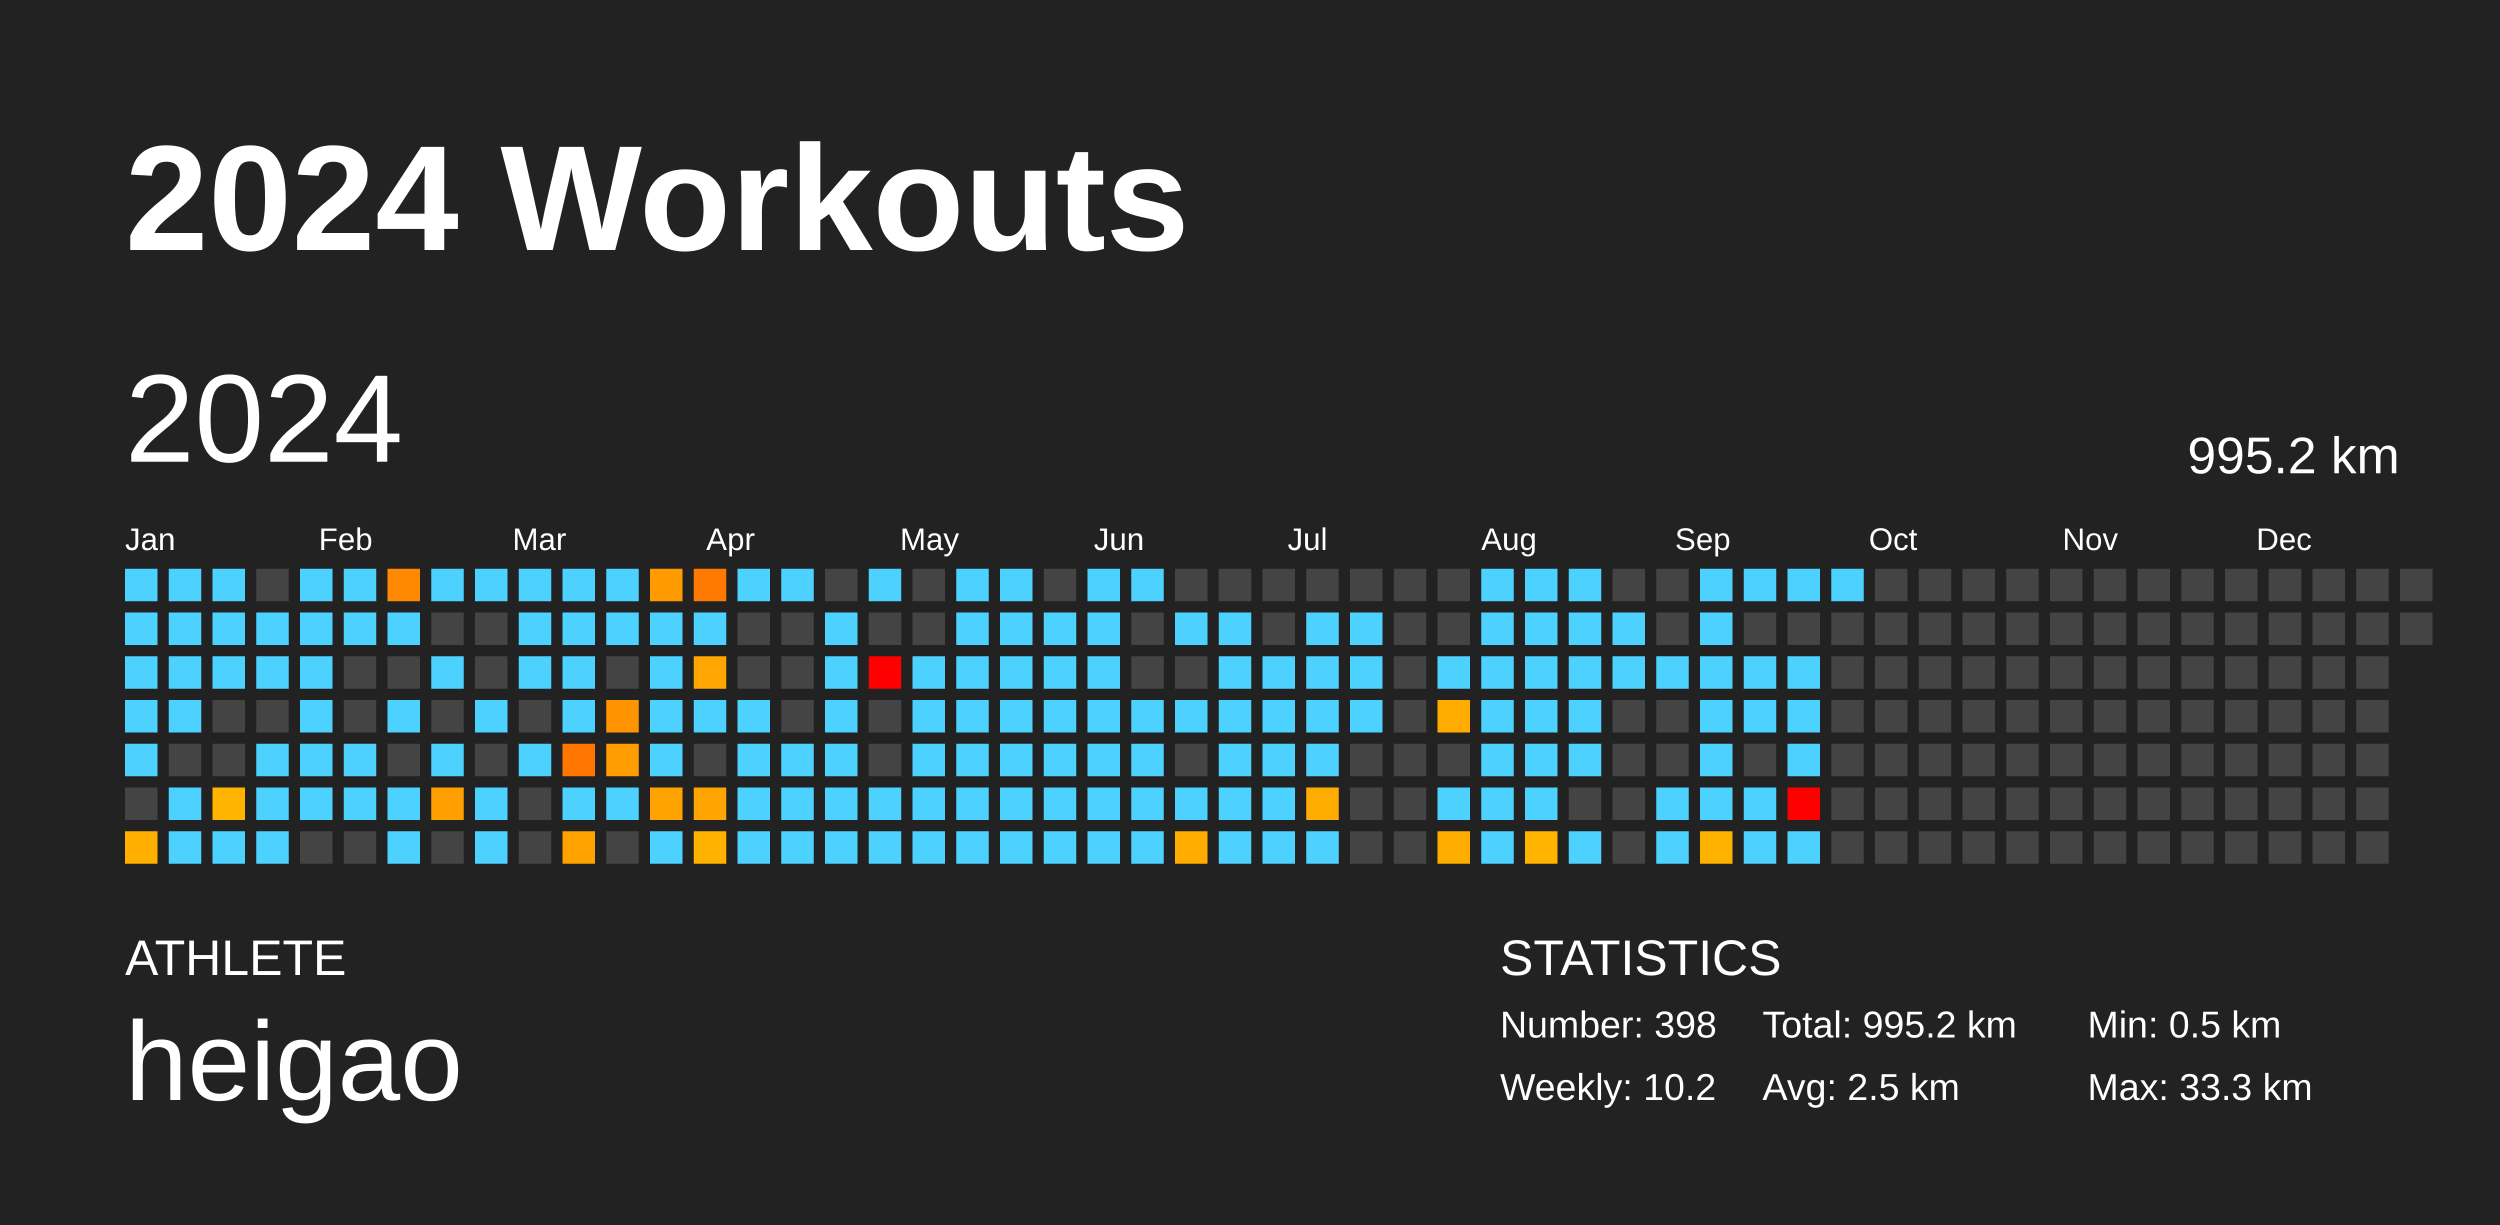
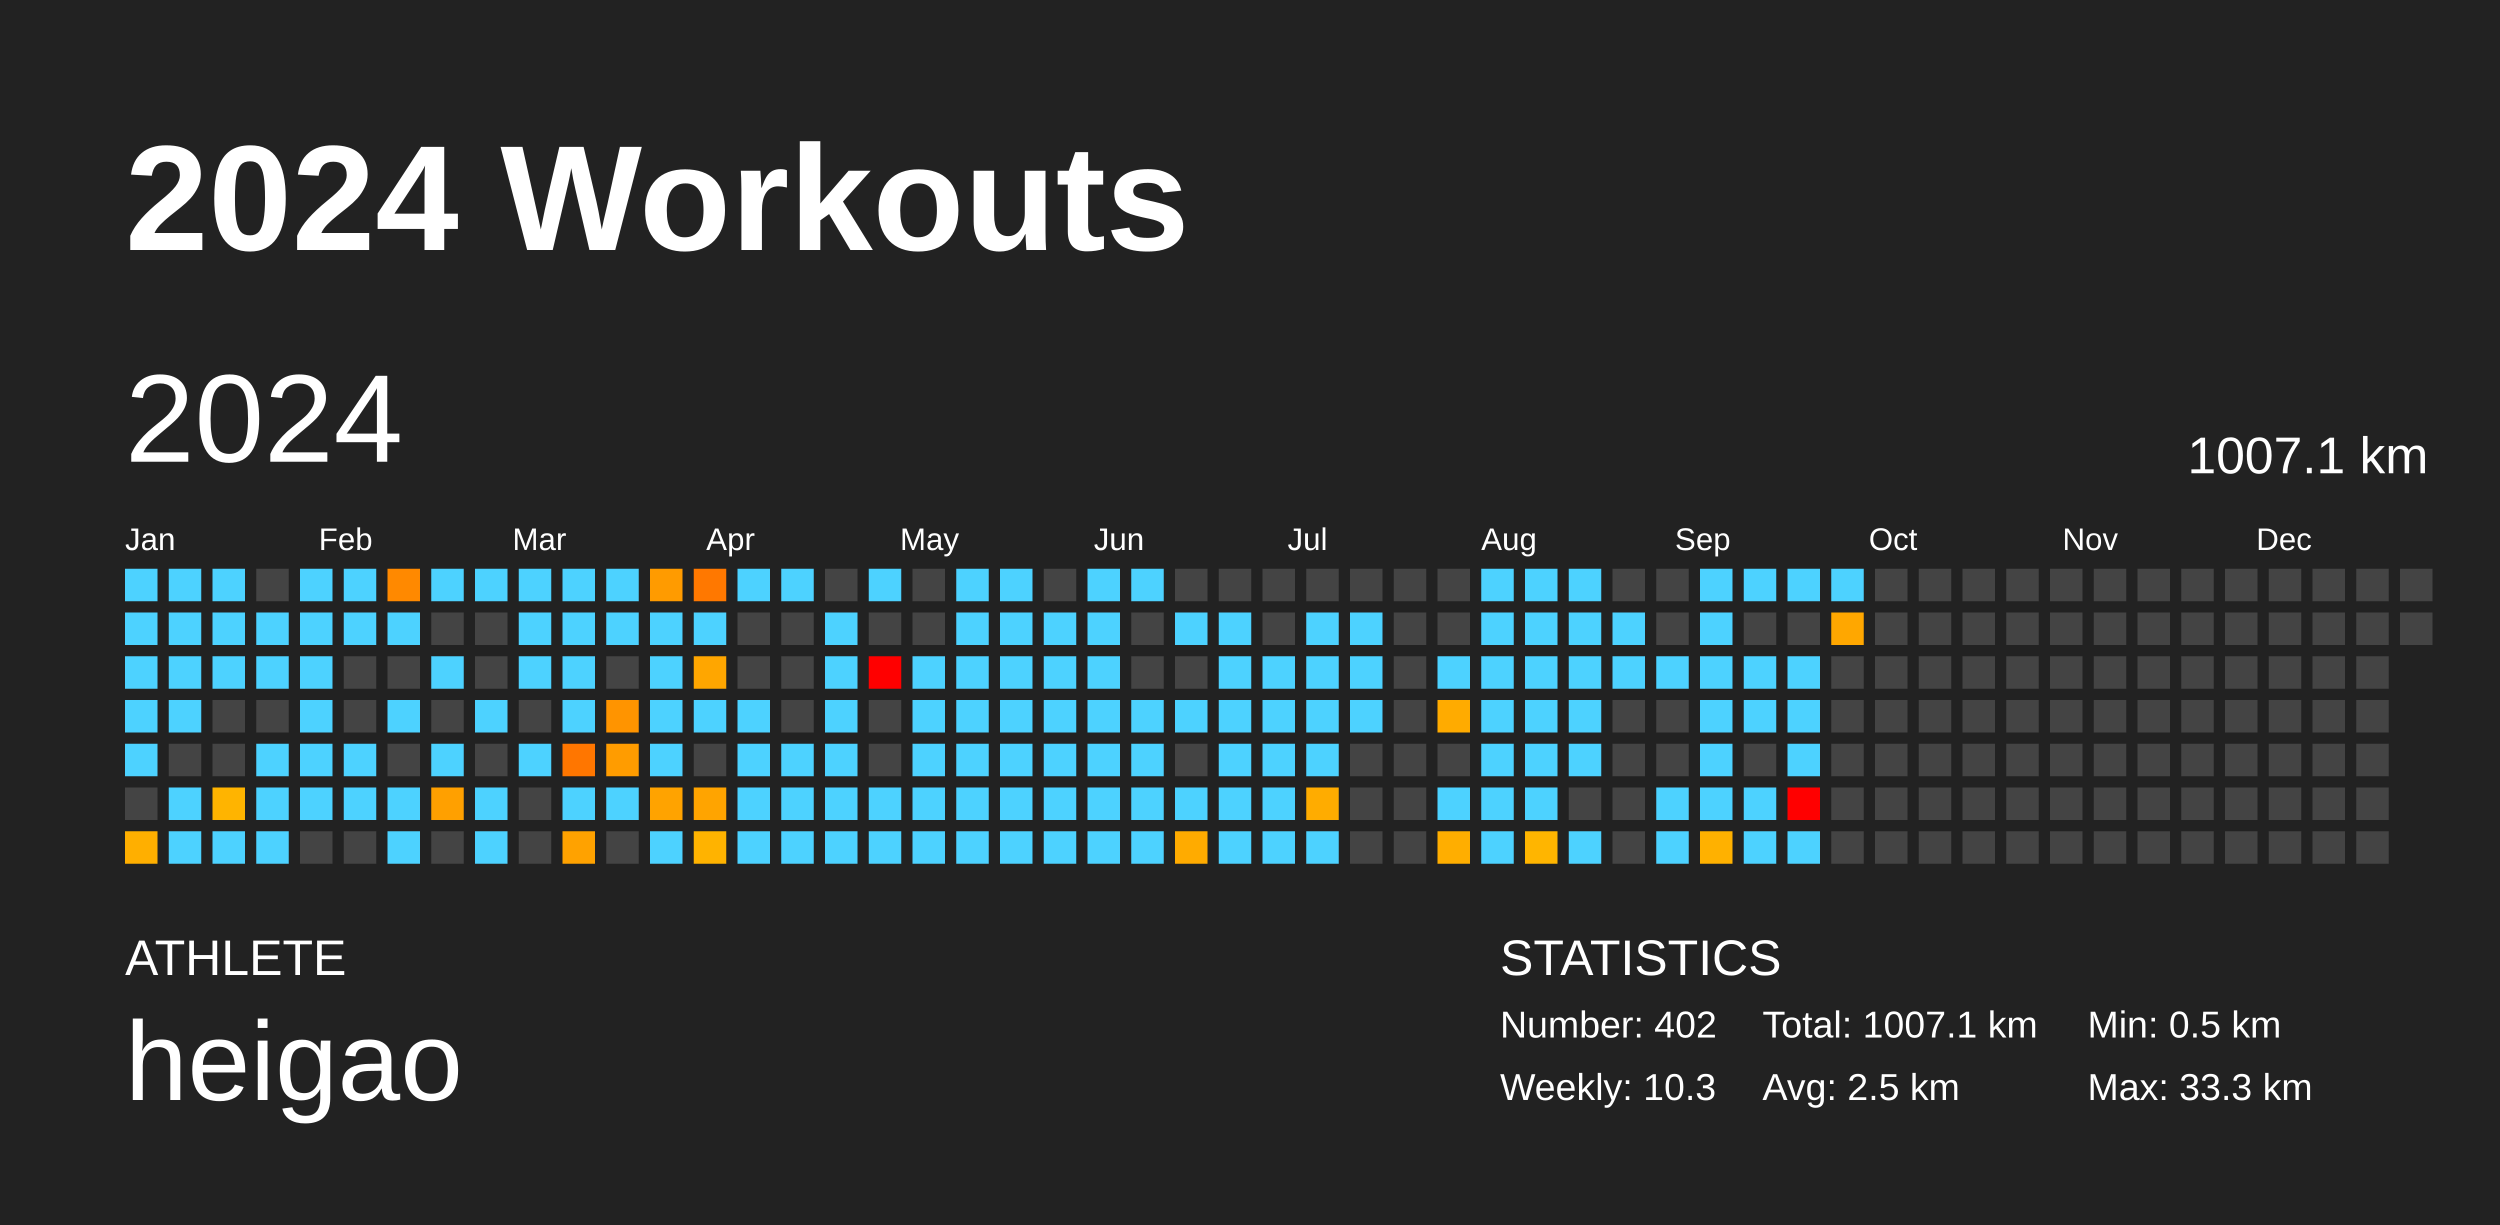
<svg xmlns="http://www.w3.org/2000/svg" baseProfile="full" height="98mm" version="1.1" viewBox="0,0,200,98" width="200mm">
  <defs />
  <rect fill="#222222" height="98" width="200" x="0" y="0" />
  <text fill="#FFFFFF" style="font-size:12px; font-family:Arial; font-weight:bold;" x="10" y="20">2024 Workouts</text>
  <text fill="#FFFFFF" style="font-size:4px; font-family:Arial" x="10" y="78">ATHLETE</text>
  <text fill="#FFFFFF" style="font-size:9px; font-family:Arial" x="10" y="88">heigao</text>
  <text fill="#FFFFFF" style="font-size:4px; font-family:Arial" x="120" y="78">STATISTICS</text>
-   <text fill="#FFFFFF" style="font-size:3px; font-family:Arial" x="120" y="83">Number: 398</text>
-   <text fill="#FFFFFF" style="font-size:3px; font-family:Arial" x="120" y="88">Weekly: 10.2</text>
-   <text fill="#FFFFFF" style="font-size:3px; font-family:Arial" x="141" y="83">Total: 995.2 km</text>
+   <text fill="#FFFFFF" style="font-size:3px; font-family:Arial" x="120" y="83">Number: 402</text>
+   <text fill="#FFFFFF" style="font-size:3px; font-family:Arial" x="120" y="88">Weekly: 10.3</text>
+   <text fill="#FFFFFF" style="font-size:3px; font-family:Arial" x="141" y="83">Total: 1007.1 km</text>
  <text fill="#FFFFFF" style="font-size:3px; font-family:Arial" x="141" y="88">Avg: 2.5 km</text>
  <text fill="#FFFFFF" style="font-size:3px; font-family:Arial" x="167" y="83">Min: 0.5 km</text>
  <text fill="#FFFFFF" style="font-size:3px; font-family:Arial" x="167" y="88">Max: 33.3 km</text>
  <text dominant-baseline="hanging" fill="#FFFFFF" style="font-size:10.0px; font-family:Arial;" x="10" y="30">2024</text>
-   <text dominant-baseline="hanging" fill="#FFFFFF" style="font-size:4.125px; font-family:Arial;" x="175" y="35">995.2 km</text>
+   <text dominant-baseline="hanging" fill="#FFFFFF" style="font-size:4.125px; font-family:Arial;" x="175" y="35">1007.1 km</text>
  <text fill="#FFFFFF" style="font-size:2.5px; font-family:Arial" x="10.0" y="44">Jan</text>
  <text fill="#FFFFFF" style="font-size:2.5px; font-family:Arial" x="25.5" y="44">Feb</text>
  <text fill="#FFFFFF" style="font-size:2.5px; font-family:Arial" x="41.0" y="44">Mar</text>
  <text fill="#FFFFFF" style="font-size:2.5px; font-family:Arial" x="56.5" y="44">Apr</text>
  <text fill="#FFFFFF" style="font-size:2.5px; font-family:Arial" x="72.0" y="44">May</text>
  <text fill="#FFFFFF" style="font-size:2.5px; font-family:Arial" x="87.5" y="44">Jun</text>
  <text fill="#FFFFFF" style="font-size:2.5px; font-family:Arial" x="103.0" y="44">Jul</text>
  <text fill="#FFFFFF" style="font-size:2.5px; font-family:Arial" x="118.5" y="44">Aug</text>
  <text fill="#FFFFFF" style="font-size:2.5px; font-family:Arial" x="134.0" y="44">Sep</text>
  <text fill="#FFFFFF" style="font-size:2.5px; font-family:Arial" x="149.5" y="44">Oct</text>
  <text fill="#FFFFFF" style="font-size:2.5px; font-family:Arial" x="165.0" y="44">Nov</text>
  <text fill="#FFFFFF" style="font-size:2.5px; font-family:Arial" x="180.5" y="44">Dec</text>
  <rect fill="#4dd2ff" height="2.6" width="2.6" x="10.0" y="45.5" />
  <rect fill="#4dd2ff" height="2.6" width="2.6" x="10.0" y="49.0" />
  <rect fill="#4dd2ff" height="2.6" width="2.6" x="10.0" y="52.5" />
  <rect fill="#4dd2ff" height="2.6" width="2.6" x="10.0" y="56.0" />
  <rect fill="#4dd2ff" height="2.6" width="2.6" x="10.0" y="59.5" />
  <rect fill="#444444" height="2.6" width="2.6" x="10.0" y="63.0" />
  <rect fill="#ffaf00" height="2.6" width="2.6" x="10.0" y="66.5" />
  <rect fill="#4dd2ff" height="2.6" width="2.6" x="13.5" y="45.5" />
  <rect fill="#4dd2ff" height="2.6" width="2.6" x="13.5" y="49.0" />
  <rect fill="#4dd2ff" height="2.6" width="2.6" x="13.5" y="52.5" />
  <rect fill="#4dd2ff" height="2.6" width="2.6" x="13.5" y="56.0" />
  <rect fill="#444444" height="2.6" width="2.6" x="13.5" y="59.5" />
  <rect fill="#4dd2ff" height="2.6" width="2.6" x="13.5" y="63.0" />
  <rect fill="#4dd2ff" height="2.6" width="2.6" x="13.5" y="66.5" />
  <rect fill="#4dd2ff" height="2.6" width="2.6" x="17.0" y="45.5" />
  <rect fill="#4dd2ff" height="2.6" width="2.6" x="17.0" y="49.0" />
  <rect fill="#4dd2ff" height="2.6" width="2.6" x="17.0" y="52.5" />
  <rect fill="#444444" height="2.6" width="2.6" x="17.0" y="56.0" />
  <rect fill="#444444" height="2.6" width="2.6" x="17.0" y="59.5" />
  <rect fill="#ffb400" height="2.6" width="2.6" x="17.0" y="63.0" />
  <rect fill="#4dd2ff" height="2.6" width="2.6" x="17.0" y="66.5" />
  <rect fill="#444444" height="2.6" width="2.6" x="20.5" y="45.5" />
  <rect fill="#4dd2ff" height="2.6" width="2.6" x="20.5" y="49.0" />
  <rect fill="#4dd2ff" height="2.6" width="2.6" x="20.5" y="52.5" />
  <rect fill="#444444" height="2.6" width="2.6" x="20.5" y="56.0" />
  <rect fill="#4dd2ff" height="2.6" width="2.6" x="20.5" y="59.5" />
  <rect fill="#4dd2ff" height="2.6" width="2.6" x="20.5" y="63.0" />
  <rect fill="#4dd2ff" height="2.6" width="2.6" x="20.5" y="66.5" />
  <rect fill="#4dd2ff" height="2.6" width="2.6" x="24.0" y="45.5" />
  <rect fill="#4dd2ff" height="2.6" width="2.6" x="24.0" y="49.0" />
  <rect fill="#4dd2ff" height="2.6" width="2.6" x="24.0" y="52.5" />
  <rect fill="#4dd2ff" height="2.6" width="2.6" x="24.0" y="56.0" />
  <rect fill="#4dd2ff" height="2.6" width="2.6" x="24.0" y="59.5" />
  <rect fill="#4dd2ff" height="2.6" width="2.6" x="24.0" y="63.0" />
  <rect fill="#444444" height="2.6" width="2.6" x="24.0" y="66.5" />
  <rect fill="#4dd2ff" height="2.6" width="2.6" x="27.5" y="45.5" />
  <rect fill="#4dd2ff" height="2.6" width="2.6" x="27.5" y="49.0" />
  <rect fill="#444444" height="2.6" width="2.6" x="27.5" y="52.5" />
  <rect fill="#444444" height="2.6" width="2.6" x="27.5" y="56.0" />
  <rect fill="#4dd2ff" height="2.6" width="2.6" x="27.5" y="59.5" />
  <rect fill="#4dd2ff" height="2.6" width="2.6" x="27.5" y="63.0" />
  <rect fill="#444444" height="2.6" width="2.6" x="27.5" y="66.5" />
  <rect fill="#ff8900" height="2.6" width="2.6" x="31.0" y="45.5" />
  <rect fill="#4dd2ff" height="2.6" width="2.6" x="31.0" y="49.0" />
  <rect fill="#444444" height="2.6" width="2.6" x="31.0" y="52.5" />
  <rect fill="#4dd2ff" height="2.6" width="2.6" x="31.0" y="56.0" />
  <rect fill="#444444" height="2.6" width="2.6" x="31.0" y="59.5" />
  <rect fill="#4dd2ff" height="2.6" width="2.6" x="31.0" y="63.0" />
  <rect fill="#4dd2ff" height="2.6" width="2.6" x="31.0" y="66.5" />
  <rect fill="#4dd2ff" height="2.6" width="2.6" x="34.5" y="45.5" />
  <rect fill="#444444" height="2.6" width="2.6" x="34.5" y="49.0" />
  <rect fill="#4dd2ff" height="2.6" width="2.6" x="34.5" y="52.5" />
  <rect fill="#444444" height="2.6" width="2.6" x="34.5" y="56.0" />
  <rect fill="#4dd2ff" height="2.6" width="2.6" x="34.5" y="59.5" />
  <rect fill="#ffa000" height="2.6" width="2.6" x="34.5" y="63.0" />
  <rect fill="#444444" height="2.6" width="2.6" x="34.5" y="66.5" />
  <rect fill="#4dd2ff" height="2.6" width="2.6" x="38.0" y="45.5" />
  <rect fill="#444444" height="2.6" width="2.6" x="38.0" y="49.0" />
  <rect fill="#444444" height="2.6" width="2.6" x="38.0" y="52.5" />
  <rect fill="#4dd2ff" height="2.6" width="2.6" x="38.0" y="56.0" />
  <rect fill="#444444" height="2.6" width="2.6" x="38.0" y="59.5" />
  <rect fill="#4dd2ff" height="2.6" width="2.6" x="38.0" y="63.0" />
  <rect fill="#4dd2ff" height="2.6" width="2.6" x="38.0" y="66.5" />
  <rect fill="#4dd2ff" height="2.6" width="2.6" x="41.5" y="45.5" />
  <rect fill="#4dd2ff" height="2.6" width="2.6" x="41.5" y="49.0" />
  <rect fill="#4dd2ff" height="2.6" width="2.6" x="41.5" y="52.5" />
  <rect fill="#444444" height="2.6" width="2.6" x="41.5" y="56.0" />
  <rect fill="#4dd2ff" height="2.6" width="2.6" x="41.5" y="59.5" />
  <rect fill="#444444" height="2.6" width="2.6" x="41.5" y="63.0" />
  <rect fill="#444444" height="2.6" width="2.6" x="41.5" y="66.5" />
  <rect fill="#4dd2ff" height="2.6" width="2.6" x="45.0" y="45.5" />
  <rect fill="#4dd2ff" height="2.6" width="2.6" x="45.0" y="49.0" />
  <rect fill="#4dd2ff" height="2.6" width="2.6" x="45.0" y="52.5" />
  <rect fill="#4dd2ff" height="2.6" width="2.6" x="45.0" y="56.0" />
  <rect fill="#ff7600" height="2.6" width="2.6" x="45.0" y="59.5" />
  <rect fill="#4dd2ff" height="2.6" width="2.6" x="45.0" y="63.0" />
  <rect fill="#ffa200" height="2.6" width="2.6" x="45.0" y="66.5" />
  <rect fill="#4dd2ff" height="2.6" width="2.6" x="48.5" y="45.5" />
  <rect fill="#4dd2ff" height="2.6" width="2.6" x="48.5" y="49.0" />
  <rect fill="#444444" height="2.6" width="2.6" x="48.5" y="52.5" />
  <rect fill="#ff9400" height="2.6" width="2.6" x="48.5" y="56.0" />
  <rect fill="#ff9c00" height="2.6" width="2.6" x="48.5" y="59.5" />
  <rect fill="#4dd2ff" height="2.6" width="2.6" x="48.5" y="63.0" />
  <rect fill="#444444" height="2.6" width="2.6" x="48.5" y="66.5" />
  <rect fill="#ff9b00" height="2.6" width="2.6" x="52.0" y="45.5" />
  <rect fill="#4dd2ff" height="2.6" width="2.6" x="52.0" y="49.0" />
  <rect fill="#4dd2ff" height="2.6" width="2.6" x="52.0" y="52.5" />
  <rect fill="#4dd2ff" height="2.6" width="2.6" x="52.0" y="56.0" />
  <rect fill="#4dd2ff" height="2.6" width="2.6" x="52.0" y="59.5" />
  <rect fill="#ffa300" height="2.6" width="2.6" x="52.0" y="63.0" />
  <rect fill="#4dd2ff" height="2.6" width="2.6" x="52.0" y="66.5" />
  <rect fill="#ff7800" height="2.6" width="2.6" x="55.5" y="45.5" />
  <rect fill="#4dd2ff" height="2.6" width="2.6" x="55.5" y="49.0" />
  <rect fill="#ffa600" height="2.6" width="2.6" x="55.5" y="52.5" />
  <rect fill="#4dd2ff" height="2.6" width="2.6" x="55.5" y="56.0" />
  <rect fill="#444444" height="2.6" width="2.6" x="55.5" y="59.5" />
  <rect fill="#ffa400" height="2.6" width="2.6" x="55.5" y="63.0" />
  <rect fill="#ffb300" height="2.6" width="2.6" x="55.5" y="66.5" />
  <rect fill="#4dd2ff" height="2.6" width="2.6" x="59.0" y="45.5" />
  <rect fill="#444444" height="2.6" width="2.6" x="59.0" y="49.0" />
  <rect fill="#444444" height="2.6" width="2.6" x="59.0" y="52.5" />
  <rect fill="#4dd2ff" height="2.6" width="2.6" x="59.0" y="56.0" />
  <rect fill="#4dd2ff" height="2.6" width="2.6" x="59.0" y="59.5" />
  <rect fill="#4dd2ff" height="2.6" width="2.6" x="59.0" y="63.0" />
  <rect fill="#4dd2ff" height="2.6" width="2.6" x="59.0" y="66.5" />
  <rect fill="#4dd2ff" height="2.6" width="2.6" x="62.5" y="45.5" />
  <rect fill="#444444" height="2.6" width="2.6" x="62.5" y="49.0" />
  <rect fill="#444444" height="2.6" width="2.6" x="62.5" y="52.5" />
  <rect fill="#444444" height="2.6" width="2.6" x="62.5" y="56.0" />
  <rect fill="#4dd2ff" height="2.6" width="2.6" x="62.5" y="59.5" />
  <rect fill="#4dd2ff" height="2.6" width="2.6" x="62.5" y="63.0" />
  <rect fill="#4dd2ff" height="2.6" width="2.6" x="62.5" y="66.5" />
  <rect fill="#444444" height="2.6" width="2.6" x="66.0" y="45.5" />
  <rect fill="#4dd2ff" height="2.6" width="2.6" x="66.0" y="49.0" />
  <rect fill="#4dd2ff" height="2.6" width="2.6" x="66.0" y="52.5" />
  <rect fill="#4dd2ff" height="2.6" width="2.6" x="66.0" y="56.0" />
  <rect fill="#4dd2ff" height="2.6" width="2.6" x="66.0" y="59.5" />
  <rect fill="#4dd2ff" height="2.6" width="2.6" x="66.0" y="63.0" />
  <rect fill="#4dd2ff" height="2.6" width="2.6" x="66.0" y="66.5" />
  <rect fill="#4dd2ff" height="2.6" width="2.6" x="69.5" y="45.5" />
  <rect fill="#444444" height="2.6" width="2.6" x="69.5" y="49.0" />
  <rect fill="red" height="2.6" width="2.6" x="69.5" y="52.5" />
  <rect fill="#444444" height="2.6" width="2.6" x="69.5" y="56.0" />
  <rect fill="#444444" height="2.6" width="2.6" x="69.5" y="59.5" />
  <rect fill="#4dd2ff" height="2.6" width="2.6" x="69.5" y="63.0" />
  <rect fill="#4dd2ff" height="2.6" width="2.6" x="69.5" y="66.5" />
  <rect fill="#444444" height="2.6" width="2.6" x="73.0" y="45.5" />
  <rect fill="#444444" height="2.6" width="2.6" x="73.0" y="49.0" />
  <rect fill="#4dd2ff" height="2.6" width="2.6" x="73.0" y="52.5" />
  <rect fill="#4dd2ff" height="2.6" width="2.6" x="73.0" y="56.0" />
  <rect fill="#4dd2ff" height="2.6" width="2.6" x="73.0" y="59.5" />
  <rect fill="#4dd2ff" height="2.6" width="2.6" x="73.0" y="63.0" />
  <rect fill="#4dd2ff" height="2.6" width="2.6" x="73.0" y="66.5" />
  <rect fill="#4dd2ff" height="2.6" width="2.6" x="76.5" y="45.5" />
  <rect fill="#4dd2ff" height="2.6" width="2.6" x="76.5" y="49.0" />
  <rect fill="#4dd2ff" height="2.6" width="2.6" x="76.5" y="52.5" />
  <rect fill="#4dd2ff" height="2.6" width="2.6" x="76.5" y="56.0" />
  <rect fill="#4dd2ff" height="2.6" width="2.6" x="76.5" y="59.5" />
  <rect fill="#4dd2ff" height="2.6" width="2.6" x="76.5" y="63.0" />
  <rect fill="#4dd2ff" height="2.6" width="2.6" x="76.5" y="66.5" />
  <rect fill="#4dd2ff" height="2.6" width="2.6" x="80.0" y="45.5" />
  <rect fill="#4dd2ff" height="2.6" width="2.6" x="80.0" y="49.0" />
  <rect fill="#4dd2ff" height="2.6" width="2.6" x="80.0" y="52.5" />
  <rect fill="#4dd2ff" height="2.6" width="2.6" x="80.0" y="56.0" />
  <rect fill="#4dd2ff" height="2.6" width="2.6" x="80.0" y="59.5" />
  <rect fill="#4dd2ff" height="2.6" width="2.6" x="80.0" y="63.0" />
  <rect fill="#4dd2ff" height="2.6" width="2.6" x="80.0" y="66.5" />
  <rect fill="#444444" height="2.6" width="2.6" x="83.5" y="45.5" />
  <rect fill="#4dd2ff" height="2.6" width="2.6" x="83.5" y="49.0" />
  <rect fill="#4dd2ff" height="2.6" width="2.6" x="83.5" y="52.5" />
  <rect fill="#4dd2ff" height="2.6" width="2.6" x="83.5" y="56.0" />
  <rect fill="#4dd2ff" height="2.6" width="2.6" x="83.5" y="59.5" />
  <rect fill="#4dd2ff" height="2.6" width="2.6" x="83.5" y="63.0" />
  <rect fill="#4dd2ff" height="2.6" width="2.6" x="83.5" y="66.5" />
  <rect fill="#4dd2ff" height="2.6" width="2.6" x="87.0" y="45.5" />
  <rect fill="#4dd2ff" height="2.6" width="2.6" x="87.0" y="49.0" />
  <rect fill="#4dd2ff" height="2.6" width="2.6" x="87.0" y="52.5" />
  <rect fill="#4dd2ff" height="2.6" width="2.6" x="87.0" y="56.0" />
  <rect fill="#4dd2ff" height="2.6" width="2.6" x="87.0" y="59.5" />
  <rect fill="#4dd2ff" height="2.6" width="2.6" x="87.0" y="63.0" />
  <rect fill="#4dd2ff" height="2.6" width="2.6" x="87.0" y="66.5" />
  <rect fill="#4dd2ff" height="2.6" width="2.6" x="90.5" y="45.5" />
  <rect fill="#444444" height="2.6" width="2.6" x="90.5" y="49.0" />
  <rect fill="#444444" height="2.6" width="2.6" x="90.5" y="52.5" />
  <rect fill="#4dd2ff" height="2.6" width="2.6" x="90.5" y="56.0" />
  <rect fill="#4dd2ff" height="2.6" width="2.6" x="90.5" y="59.5" />
  <rect fill="#4dd2ff" height="2.6" width="2.6" x="90.5" y="63.0" />
  <rect fill="#4dd2ff" height="2.6" width="2.6" x="90.5" y="66.5" />
  <rect fill="#444444" height="2.6" width="2.6" x="94.0" y="45.5" />
  <rect fill="#4dd2ff" height="2.6" width="2.6" x="94.0" y="49.0" />
  <rect fill="#444444" height="2.6" width="2.6" x="94.0" y="52.5" />
  <rect fill="#4dd2ff" height="2.6" width="2.6" x="94.0" y="56.0" />
  <rect fill="#444444" height="2.6" width="2.6" x="94.0" y="59.5" />
  <rect fill="#4dd2ff" height="2.6" width="2.6" x="94.0" y="63.0" />
  <rect fill="#ffab00" height="2.6" width="2.6" x="94.0" y="66.5" />
  <rect fill="#444444" height="2.6" width="2.6" x="97.5" y="45.5" />
  <rect fill="#4dd2ff" height="2.6" width="2.6" x="97.5" y="49.0" />
  <rect fill="#4dd2ff" height="2.6" width="2.6" x="97.5" y="52.5" />
  <rect fill="#4dd2ff" height="2.6" width="2.6" x="97.5" y="56.0" />
  <rect fill="#4dd2ff" height="2.6" width="2.6" x="97.5" y="59.5" />
  <rect fill="#4dd2ff" height="2.6" width="2.6" x="97.5" y="63.0" />
  <rect fill="#4dd2ff" height="2.6" width="2.6" x="97.5" y="66.5" />
  <rect fill="#444444" height="2.6" width="2.6" x="101.0" y="45.5" />
  <rect fill="#444444" height="2.6" width="2.6" x="101.0" y="49.0" />
  <rect fill="#4dd2ff" height="2.6" width="2.6" x="101.0" y="52.5" />
  <rect fill="#4dd2ff" height="2.6" width="2.6" x="101.0" y="56.0" />
  <rect fill="#4dd2ff" height="2.6" width="2.6" x="101.0" y="59.5" />
  <rect fill="#4dd2ff" height="2.6" width="2.6" x="101.0" y="63.0" />
  <rect fill="#4dd2ff" height="2.6" width="2.6" x="101.0" y="66.5" />
  <rect fill="#444444" height="2.6" width="2.6" x="104.5" y="45.5" />
  <rect fill="#4dd2ff" height="2.6" width="2.6" x="104.5" y="49.0" />
  <rect fill="#4dd2ff" height="2.6" width="2.6" x="104.5" y="52.5" />
  <rect fill="#4dd2ff" height="2.6" width="2.6" x="104.5" y="56.0" />
  <rect fill="#4dd2ff" height="2.6" width="2.6" x="104.5" y="59.5" />
  <rect fill="#ffac00" height="2.6" width="2.6" x="104.5" y="63.0" />
  <rect fill="#4dd2ff" height="2.6" width="2.6" x="104.5" y="66.5" />
  <rect fill="#444444" height="2.6" width="2.6" x="108.0" y="45.5" />
  <rect fill="#4dd2ff" height="2.6" width="2.6" x="108.0" y="49.0" />
  <rect fill="#4dd2ff" height="2.6" width="2.6" x="108.0" y="52.5" />
  <rect fill="#4dd2ff" height="2.6" width="2.6" x="108.0" y="56.0" />
  <rect fill="#444444" height="2.6" width="2.6" x="108.0" y="59.5" />
  <rect fill="#444444" height="2.6" width="2.6" x="108.0" y="63.0" />
  <rect fill="#444444" height="2.6" width="2.6" x="108.0" y="66.5" />
  <rect fill="#444444" height="2.6" width="2.6" x="111.5" y="45.5" />
  <rect fill="#444444" height="2.6" width="2.6" x="111.5" y="49.0" />
  <rect fill="#444444" height="2.6" width="2.6" x="111.5" y="52.5" />
  <rect fill="#444444" height="2.6" width="2.6" x="111.5" y="56.0" />
  <rect fill="#444444" height="2.6" width="2.6" x="111.5" y="59.5" />
  <rect fill="#444444" height="2.6" width="2.6" x="111.5" y="63.0" />
  <rect fill="#444444" height="2.6" width="2.6" x="111.5" y="66.5" />
  <rect fill="#444444" height="2.6" width="2.6" x="115.0" y="45.5" />
  <rect fill="#444444" height="2.6" width="2.6" x="115.0" y="49.0" />
  <rect fill="#4dd2ff" height="2.6" width="2.6" x="115.0" y="52.5" />
  <rect fill="#ffab00" height="2.6" width="2.6" x="115.0" y="56.0" />
  <rect fill="#444444" height="2.6" width="2.6" x="115.0" y="59.5" />
  <rect fill="#4dd2ff" height="2.6" width="2.6" x="115.0" y="63.0" />
  <rect fill="#ffae00" height="2.6" width="2.6" x="115.0" y="66.5" />
  <rect fill="#4dd2ff" height="2.6" width="2.6" x="118.5" y="45.5" />
  <rect fill="#4dd2ff" height="2.6" width="2.6" x="118.5" y="49.0" />
  <rect fill="#4dd2ff" height="2.6" width="2.6" x="118.5" y="52.5" />
  <rect fill="#4dd2ff" height="2.6" width="2.6" x="118.5" y="56.0" />
  <rect fill="#4dd2ff" height="2.6" width="2.6" x="118.5" y="59.5" />
  <rect fill="#4dd2ff" height="2.6" width="2.6" x="118.5" y="63.0" />
  <rect fill="#4dd2ff" height="2.6" width="2.6" x="118.5" y="66.5" />
  <rect fill="#4dd2ff" height="2.6" width="2.6" x="122.0" y="45.5" />
  <rect fill="#4dd2ff" height="2.6" width="2.6" x="122.0" y="49.0" />
  <rect fill="#4dd2ff" height="2.6" width="2.6" x="122.0" y="52.5" />
  <rect fill="#4dd2ff" height="2.6" width="2.6" x="122.0" y="56.0" />
  <rect fill="#4dd2ff" height="2.6" width="2.6" x="122.0" y="59.5" />
  <rect fill="#4dd2ff" height="2.6" width="2.6" x="122.0" y="63.0" />
  <rect fill="#ffb500" height="2.6" width="2.6" x="122.0" y="66.5" />
  <rect fill="#4dd2ff" height="2.6" width="2.6" x="125.5" y="45.5" />
  <rect fill="#4dd2ff" height="2.6" width="2.6" x="125.5" y="49.0" />
  <rect fill="#4dd2ff" height="2.6" width="2.6" x="125.5" y="52.5" />
  <rect fill="#4dd2ff" height="2.6" width="2.6" x="125.5" y="56.0" />
  <rect fill="#4dd2ff" height="2.6" width="2.6" x="125.5" y="59.5" />
  <rect fill="#444444" height="2.6" width="2.6" x="125.5" y="63.0" />
  <rect fill="#4dd2ff" height="2.6" width="2.6" x="125.5" y="66.5" />
  <rect fill="#444444" height="2.6" width="2.6" x="129.0" y="45.5" />
  <rect fill="#4dd2ff" height="2.6" width="2.6" x="129.0" y="49.0" />
  <rect fill="#4dd2ff" height="2.6" width="2.6" x="129.0" y="52.5" />
  <rect fill="#444444" height="2.6" width="2.6" x="129.0" y="56.0" />
  <rect fill="#444444" height="2.6" width="2.6" x="129.0" y="59.5" />
  <rect fill="#444444" height="2.6" width="2.6" x="129.0" y="63.0" />
  <rect fill="#444444" height="2.6" width="2.6" x="129.0" y="66.5" />
  <rect fill="#444444" height="2.6" width="2.6" x="132.5" y="45.5" />
  <rect fill="#444444" height="2.6" width="2.6" x="132.5" y="49.0" />
  <rect fill="#4dd2ff" height="2.6" width="2.6" x="132.5" y="52.5" />
  <rect fill="#444444" height="2.6" width="2.6" x="132.5" y="56.0" />
  <rect fill="#444444" height="2.6" width="2.6" x="132.5" y="59.5" />
  <rect fill="#4dd2ff" height="2.6" width="2.6" x="132.5" y="63.0" />
  <rect fill="#4dd2ff" height="2.6" width="2.6" x="132.5" y="66.5" />
  <rect fill="#4dd2ff" height="2.6" width="2.6" x="136.0" y="45.5" />
  <rect fill="#4dd2ff" height="2.6" width="2.6" x="136.0" y="49.0" />
  <rect fill="#4dd2ff" height="2.6" width="2.6" x="136.0" y="52.5" />
  <rect fill="#4dd2ff" height="2.6" width="2.6" x="136.0" y="56.0" />
  <rect fill="#4dd2ff" height="2.6" width="2.6" x="136.0" y="59.5" />
  <rect fill="#4dd2ff" height="2.6" width="2.6" x="136.0" y="63.0" />
  <rect fill="#ffb100" height="2.6" width="2.6" x="136.0" y="66.5" />
  <rect fill="#4dd2ff" height="2.6" width="2.6" x="139.5" y="45.5" />
  <rect fill="#444444" height="2.6" width="2.6" x="139.5" y="49.0" />
  <rect fill="#4dd2ff" height="2.6" width="2.6" x="139.5" y="52.5" />
  <rect fill="#4dd2ff" height="2.6" width="2.6" x="139.5" y="56.0" />
  <rect fill="#444444" height="2.6" width="2.6" x="139.5" y="59.5" />
  <rect fill="#4dd2ff" height="2.6" width="2.6" x="139.5" y="63.0" />
  <rect fill="#4dd2ff" height="2.6" width="2.6" x="139.5" y="66.5" />
  <rect fill="#4dd2ff" height="2.6" width="2.6" x="143.0" y="45.5" />
  <rect fill="#444444" height="2.6" width="2.6" x="143.0" y="49.0" />
  <rect fill="#4dd2ff" height="2.6" width="2.6" x="143.0" y="52.5" />
  <rect fill="#4dd2ff" height="2.6" width="2.6" x="143.0" y="56.0" />
  <rect fill="#4dd2ff" height="2.6" width="2.6" x="143.0" y="59.5" />
  <rect fill="red" height="2.6" width="2.6" x="143.0" y="63.0" />
  <rect fill="#4dd2ff" height="2.6" width="2.6" x="143.0" y="66.5" />
  <rect fill="#4dd2ff" height="2.6" width="2.6" x="146.5" y="45.5" />
-   <rect fill="#444444" height="2.6" width="2.6" x="146.5" y="49.0" />
+   <rect fill="#ffa700" height="2.6" width="2.6" x="146.5" y="49.0" />
  <rect fill="#444444" height="2.6" width="2.6" x="146.5" y="52.5" />
  <rect fill="#444444" height="2.6" width="2.6" x="146.5" y="56.0" />
  <rect fill="#444444" height="2.6" width="2.6" x="146.5" y="59.5" />
  <rect fill="#444444" height="2.6" width="2.6" x="146.5" y="63.0" />
  <rect fill="#444444" height="2.6" width="2.6" x="146.5" y="66.5" />
  <rect fill="#444444" height="2.6" width="2.6" x="150.0" y="45.5" />
  <rect fill="#444444" height="2.6" width="2.6" x="150.0" y="49.0" />
  <rect fill="#444444" height="2.6" width="2.6" x="150.0" y="52.5" />
  <rect fill="#444444" height="2.6" width="2.6" x="150.0" y="56.0" />
  <rect fill="#444444" height="2.6" width="2.6" x="150.0" y="59.5" />
  <rect fill="#444444" height="2.6" width="2.6" x="150.0" y="63.0" />
  <rect fill="#444444" height="2.6" width="2.6" x="150.0" y="66.5" />
  <rect fill="#444444" height="2.6" width="2.6" x="153.5" y="45.5" />
  <rect fill="#444444" height="2.6" width="2.6" x="153.5" y="49.0" />
  <rect fill="#444444" height="2.6" width="2.6" x="153.5" y="52.5" />
  <rect fill="#444444" height="2.6" width="2.6" x="153.5" y="56.0" />
  <rect fill="#444444" height="2.6" width="2.6" x="153.5" y="59.5" />
  <rect fill="#444444" height="2.6" width="2.6" x="153.5" y="63.0" />
  <rect fill="#444444" height="2.6" width="2.6" x="153.5" y="66.5" />
  <rect fill="#444444" height="2.6" width="2.6" x="157.0" y="45.5" />
  <rect fill="#444444" height="2.6" width="2.6" x="157.0" y="49.0" />
  <rect fill="#444444" height="2.6" width="2.6" x="157.0" y="52.5" />
  <rect fill="#444444" height="2.6" width="2.6" x="157.0" y="56.0" />
  <rect fill="#444444" height="2.6" width="2.6" x="157.0" y="59.5" />
  <rect fill="#444444" height="2.6" width="2.6" x="157.0" y="63.0" />
  <rect fill="#444444" height="2.6" width="2.6" x="157.0" y="66.5" />
  <rect fill="#444444" height="2.6" width="2.6" x="160.5" y="45.5" />
  <rect fill="#444444" height="2.6" width="2.6" x="160.5" y="49.0" />
  <rect fill="#444444" height="2.6" width="2.6" x="160.5" y="52.5" />
  <rect fill="#444444" height="2.6" width="2.6" x="160.5" y="56.0" />
  <rect fill="#444444" height="2.6" width="2.6" x="160.5" y="59.5" />
  <rect fill="#444444" height="2.6" width="2.6" x="160.5" y="63.0" />
  <rect fill="#444444" height="2.6" width="2.6" x="160.5" y="66.5" />
  <rect fill="#444444" height="2.6" width="2.6" x="164.0" y="45.5" />
  <rect fill="#444444" height="2.6" width="2.6" x="164.0" y="49.0" />
  <rect fill="#444444" height="2.6" width="2.6" x="164.0" y="52.5" />
  <rect fill="#444444" height="2.6" width="2.6" x="164.0" y="56.0" />
  <rect fill="#444444" height="2.6" width="2.6" x="164.0" y="59.5" />
  <rect fill="#444444" height="2.6" width="2.6" x="164.0" y="63.0" />
  <rect fill="#444444" height="2.6" width="2.6" x="164.0" y="66.5" />
  <rect fill="#444444" height="2.6" width="2.6" x="167.5" y="45.5" />
  <rect fill="#444444" height="2.6" width="2.6" x="167.5" y="49.0" />
  <rect fill="#444444" height="2.6" width="2.6" x="167.5" y="52.5" />
  <rect fill="#444444" height="2.6" width="2.6" x="167.5" y="56.0" />
  <rect fill="#444444" height="2.6" width="2.6" x="167.5" y="59.5" />
  <rect fill="#444444" height="2.6" width="2.6" x="167.5" y="63.0" />
  <rect fill="#444444" height="2.6" width="2.6" x="167.5" y="66.5" />
  <rect fill="#444444" height="2.6" width="2.6" x="171.0" y="45.5" />
  <rect fill="#444444" height="2.6" width="2.6" x="171.0" y="49.0" />
  <rect fill="#444444" height="2.6" width="2.6" x="171.0" y="52.5" />
  <rect fill="#444444" height="2.6" width="2.6" x="171.0" y="56.0" />
  <rect fill="#444444" height="2.6" width="2.6" x="171.0" y="59.5" />
  <rect fill="#444444" height="2.6" width="2.6" x="171.0" y="63.0" />
  <rect fill="#444444" height="2.6" width="2.6" x="171.0" y="66.5" />
  <rect fill="#444444" height="2.6" width="2.6" x="174.5" y="45.5" />
  <rect fill="#444444" height="2.6" width="2.6" x="174.5" y="49.0" />
  <rect fill="#444444" height="2.6" width="2.6" x="174.5" y="52.5" />
  <rect fill="#444444" height="2.6" width="2.6" x="174.5" y="56.0" />
  <rect fill="#444444" height="2.6" width="2.6" x="174.5" y="59.5" />
  <rect fill="#444444" height="2.6" width="2.6" x="174.5" y="63.0" />
  <rect fill="#444444" height="2.6" width="2.6" x="174.5" y="66.5" />
  <rect fill="#444444" height="2.6" width="2.6" x="178.0" y="45.5" />
  <rect fill="#444444" height="2.6" width="2.6" x="178.0" y="49.0" />
  <rect fill="#444444" height="2.6" width="2.6" x="178.0" y="52.5" />
  <rect fill="#444444" height="2.6" width="2.6" x="178.0" y="56.0" />
  <rect fill="#444444" height="2.6" width="2.6" x="178.0" y="59.5" />
  <rect fill="#444444" height="2.6" width="2.6" x="178.0" y="63.0" />
  <rect fill="#444444" height="2.6" width="2.6" x="178.0" y="66.5" />
  <rect fill="#444444" height="2.6" width="2.6" x="181.5" y="45.5" />
  <rect fill="#444444" height="2.6" width="2.6" x="181.5" y="49.0" />
  <rect fill="#444444" height="2.6" width="2.6" x="181.5" y="52.5" />
  <rect fill="#444444" height="2.6" width="2.6" x="181.5" y="56.0" />
  <rect fill="#444444" height="2.6" width="2.6" x="181.5" y="59.5" />
  <rect fill="#444444" height="2.6" width="2.6" x="181.5" y="63.0" />
  <rect fill="#444444" height="2.6" width="2.6" x="181.5" y="66.5" />
  <rect fill="#444444" height="2.6" width="2.6" x="185.0" y="45.5" />
  <rect fill="#444444" height="2.6" width="2.6" x="185.0" y="49.0" />
  <rect fill="#444444" height="2.6" width="2.6" x="185.0" y="52.5" />
  <rect fill="#444444" height="2.6" width="2.6" x="185.0" y="56.0" />
  <rect fill="#444444" height="2.6" width="2.6" x="185.0" y="59.5" />
  <rect fill="#444444" height="2.6" width="2.6" x="185.0" y="63.0" />
  <rect fill="#444444" height="2.6" width="2.6" x="185.0" y="66.5" />
  <rect fill="#444444" height="2.6" width="2.6" x="188.5" y="45.5" />
  <rect fill="#444444" height="2.6" width="2.6" x="188.5" y="49.0" />
  <rect fill="#444444" height="2.6" width="2.6" x="188.5" y="52.5" />
  <rect fill="#444444" height="2.6" width="2.6" x="188.5" y="56.0" />
  <rect fill="#444444" height="2.6" width="2.6" x="188.5" y="59.5" />
  <rect fill="#444444" height="2.6" width="2.6" x="188.5" y="63.0" />
  <rect fill="#444444" height="2.6" width="2.6" x="188.5" y="66.5" />
  <rect fill="#444444" height="2.6" width="2.6" x="192.0" y="45.5" />
  <rect fill="#444444" height="2.6" width="2.6" x="192.0" y="49.0" />
</svg>
